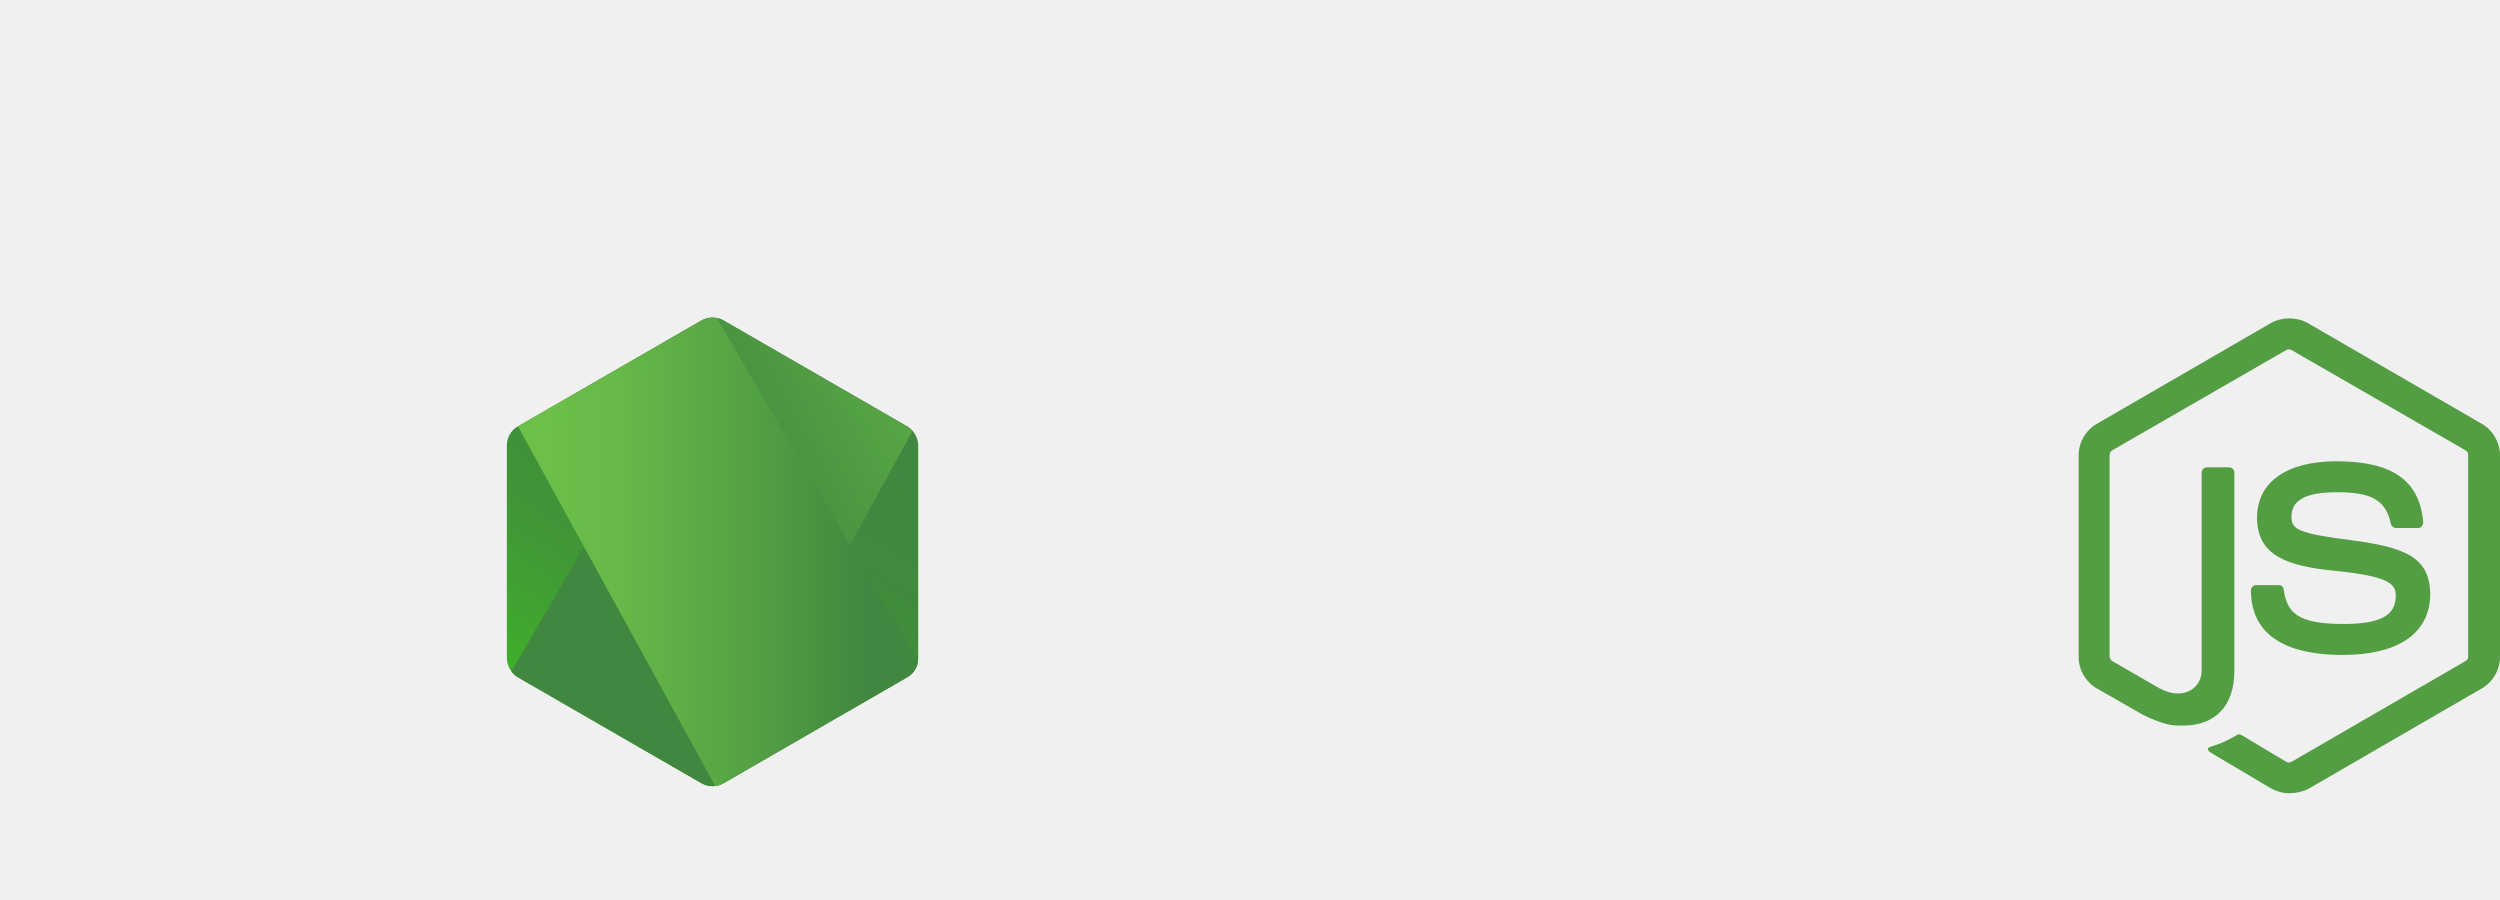
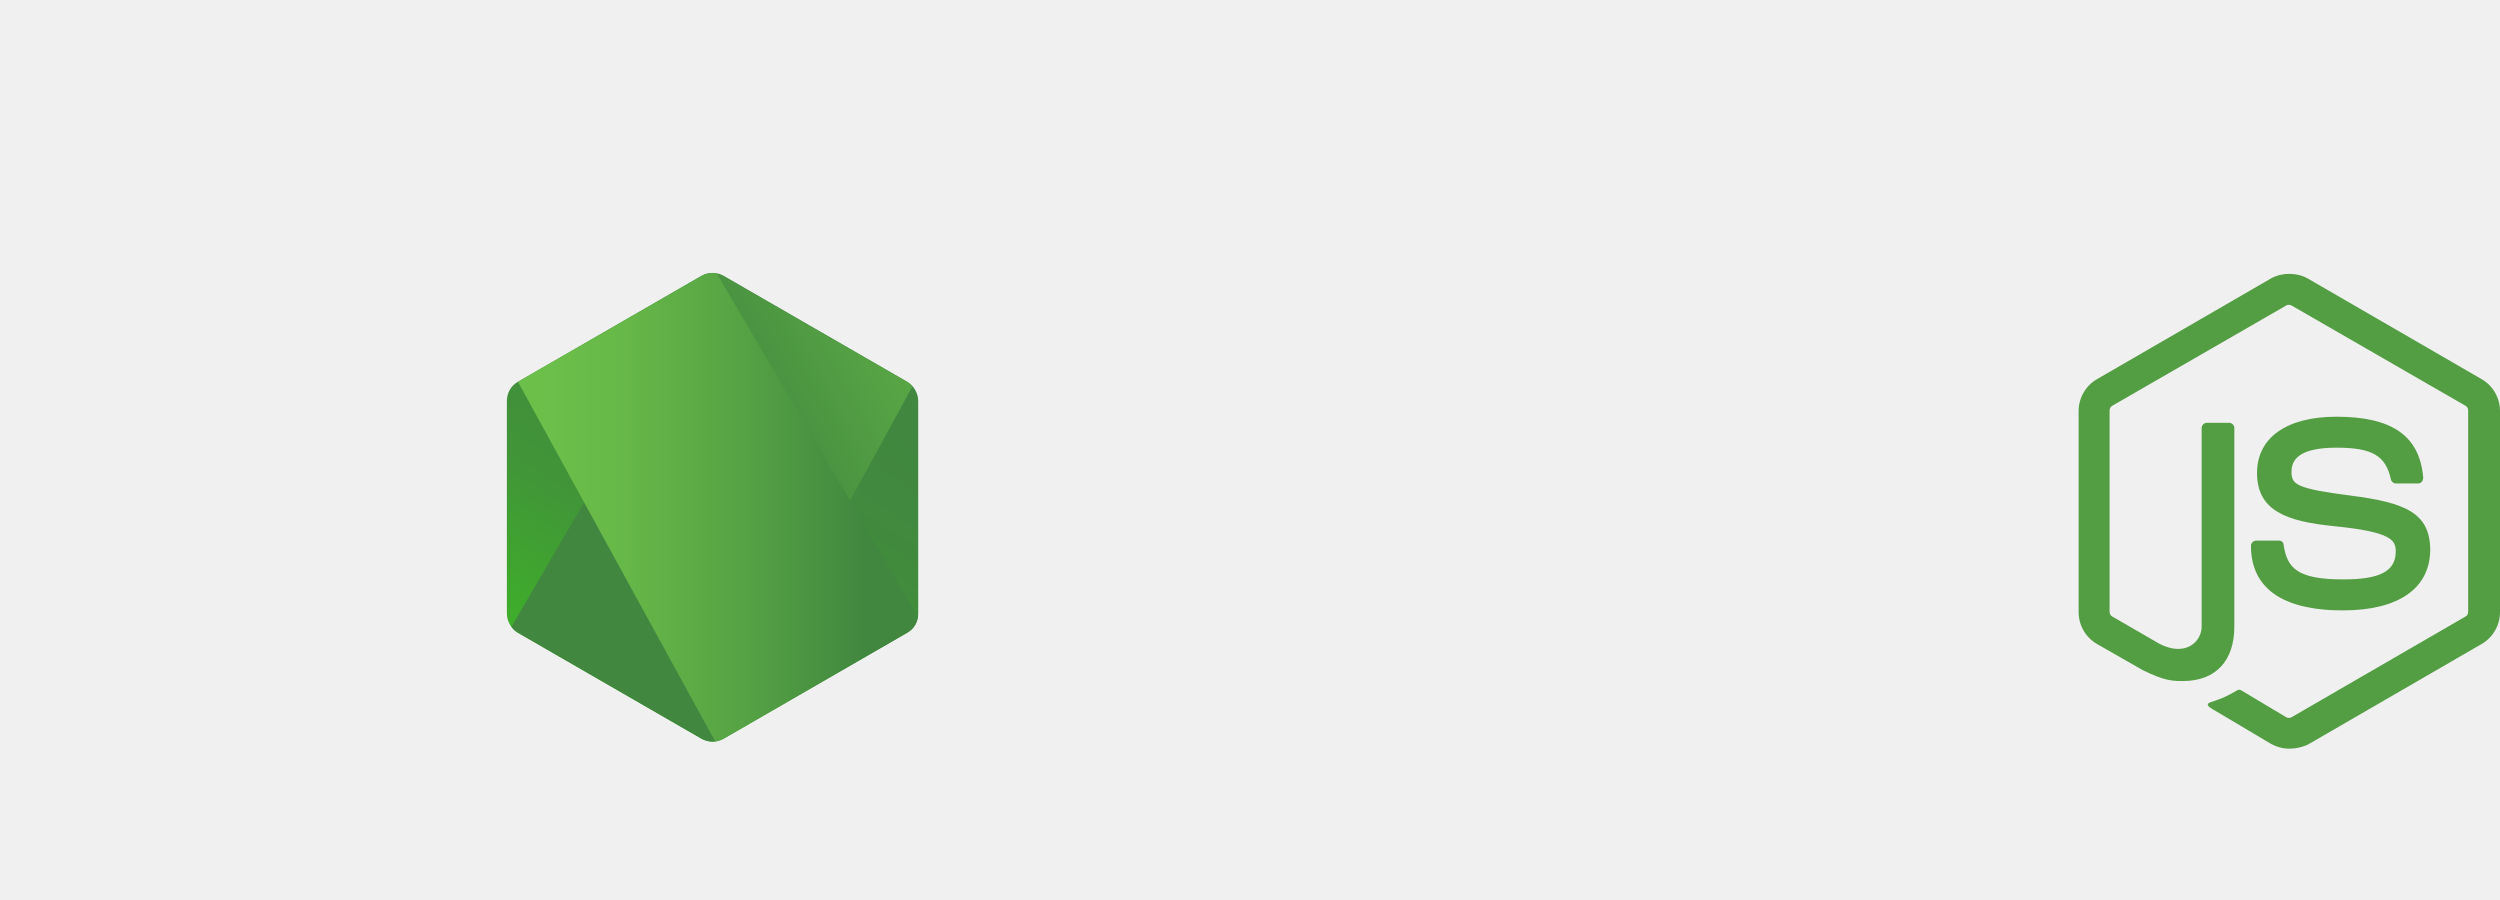
<svg xmlns="http://www.w3.org/2000/svg" xmlns:xlink="http://www.w3.org/1999/xlink" width="128" height="46.053" viewBox="0 0 81.242 5.666" version="1.1" id="svg8">
  <defs id="defs2">
    <linearGradient id="SVGID_1_" gradientUnits="userSpaceOnUse" x1="-220.121" y1="-781.296" x2="-255.225" y2="-781.536" gradientTransform="matrix(-0.9771,-0.323,0.2901,-0.8773,19.36845,-699.8443)">
      <stop offset="0.231" style="stop-color:#999875" id="stop4" />
      <stop offset="0.563" style="stop-color:#9B9977" id="stop6" />
      <stop offset="0.683" style="stop-color:#A09F7E" id="stop8" />
      <stop offset="0.768" style="stop-color:#A9A889" id="stop10" />
      <stop offset="0.837" style="stop-color:#B7B69A" id="stop12" />
      <stop offset="0.896" style="stop-color:#C9C7B0" id="stop14" />
      <stop offset="0.948" style="stop-color:#DEDDCB" id="stop16" />
      <stop offset="0.994" style="stop-color:#F8F6EB" id="stop18" />
      <stop offset="1" style="stop-color:#FBF9EF" id="stop20" />
    </linearGradient>
    <linearGradient id="SVGID_2_" gradientUnits="userSpaceOnUse" x1="-214.715" y1="-719.859" x2="-265.217" y2="-807.332" gradientTransform="matrix(-0.9771,-0.323,0.2901,-0.8773,19.36845,-699.8443)">
      <stop offset="0" style="stop-color:#48A547" id="stop25" />
      <stop offset="1" style="stop-color:#3F9143" id="stop27" />
    </linearGradient>
    <linearGradient id="SVGID_3_" gradientUnits="userSpaceOnUse" x1="-210.088" y1="-782.74" x2="-245.886" y2="-758.695" gradientTransform="matrix(-0.9771,-0.323,0.2901,-0.8773,19.36845,-699.8443)">
      <stop offset="0" style="stop-color:#41A247" id="stop32" />
      <stop offset="0.352" style="stop-color:#4BA74B" id="stop34" />
      <stop offset="0.956" style="stop-color:#67B554" id="stop36" />
      <stop offset="1" style="stop-color:#69B655" id="stop38" />
    </linearGradient>
    <linearGradient gradientUnits="userSpaceOnUse" gradientTransform="scale(0.9368124,1.06745)" id="linearGradient-1" y2="105.422" x2="32.862" y1="21.346" x1="79.823">
      <stop id="stop7" offset="0%" stop-color="#41873F" />
      <stop id="stop9" offset="32.88%" stop-color="#418B3D" />
      <stop id="stop11" offset="63.52%" stop-color="#419637" />
      <stop id="stop13" offset="93.19%" stop-color="#3FA92D" />
      <stop id="stop15" offset="100%" stop-color="#3FAE2A" />
    </linearGradient>
    <path d="m 57.903,1.849 c -1.849,-1.04 -4.045,-1.04 -5.894,0 L 3.352,29.934 c -1.849,1.04 -2.889,3.005 -2.889,5.085 V 91.305 c 0,2.08 1.156,4.045 2.889,5.085 l 48.657,28.085 c 1.849,1.04 4.045,1.04 5.894,0 L 106.561,96.39 c 1.849,-1.04 2.889,-3.005 2.889,-5.085 V 35.019 c 0,-2.08 -1.156,-4.045 -2.889,-5.085 z" id="path-2" />
    <linearGradient gradientUnits="userSpaceOnUse" gradientTransform="scale(0.9260189,1.079892)" id="linearGradient-4" y2="-19.865" x2="184.674" y1="64.593" x1="51.369">
      <stop id="stop19" offset="13.76%" stop-color="#41873F" />
      <stop id="stop21" offset="40.32%" stop-color="#54A044" />
      <stop id="stop23" offset="71.36%" stop-color="#66B848" />
      <stop id="stop25-4" offset="90.81%" stop-color="#6CC04A" />
    </linearGradient>
    <linearGradient gradientUnits="userSpaceOnUse" gradientTransform="scale(1.632993,0.6123724)" id="linearGradient-5" y2="1.397" x2="60.6" y1="1.397" x1="5.443">
      <stop id="stop28" offset="9.192%" stop-color="#6CC04A" />
      <stop id="stop30" offset="28.64%" stop-color="#66B848" />
      <stop id="stop32-1" offset="59.68%" stop-color="#54A044" />
      <stop id="stop34-1" offset="86.24%" stop-color="#41873F" />
    </linearGradient>
    <linearGradient gradientUnits="userSpaceOnUse" gradientTransform="scale(0.9251409,1.080917)" id="linearGradient-6" y2="66.989" x2="120.279" y1="66.989" x1="-1.421">
      <stop id="stop37" offset="9.192%" stop-color="#6CC04A" />
      <stop id="stop39" offset="28.64%" stop-color="#66B848" />
      <stop id="stop41" offset="59.68%" stop-color="#54A044" />
      <stop id="stop43" offset="86.24%" stop-color="#41873F" />
    </linearGradient>
    <linearGradient gradientUnits="userSpaceOnUse" gradientTransform="scale(0.6546535,1.527526)" id="linearGradient-7" y2="68.363" x2="169.631" y1="68.363" x1="118.035">
      <stop id="stop46" offset="9.192%" stop-color="#6CC04A" />
      <stop id="stop48" offset="28.64%" stop-color="#66B848" />
      <stop id="stop50" offset="59.68%" stop-color="#54A044" />
      <stop id="stop52" offset="86.24%" stop-color="#41873F" />
    </linearGradient>
    <linearGradient gradientUnits="userSpaceOnUse" gradientTransform="scale(1.265975,0.7899048)" id="linearGradient-8" y2="150.752" x2="87.897" y1="150.752" x1="-1.039">
      <stop id="stop55" offset="9.192%" stop-color="#6CC04A" />
      <stop id="stop57" offset="28.64%" stop-color="#66B848" />
      <stop id="stop59" offset="59.68%" stop-color="#54A044" />
      <stop id="stop61" offset="86.24%" stop-color="#41873F" />
    </linearGradient>
    <linearGradient gradientUnits="userSpaceOnUse" gradientTransform="scale(1.265975,0.7899048)" id="linearGradient-9" y2="216.514" x2="46.004" y1="37.182" x1="100.854">
      <stop id="stop64" offset="0%" stop-color="#41873F" />
      <stop id="stop66" offset="32.88%" stop-color="#418B3D" />
      <stop id="stop68" offset="63.52%" stop-color="#419637" />
      <stop id="stop70" offset="93.19%" stop-color="#3FA92D" />
      <stop id="stop72" offset="100%" stop-color="#3FAE2A" />
    </linearGradient>
    <linearGradient id="SVGID_1_-2" gradientUnits="userSpaceOnUse" x1="-220.121" y1="-781.296" x2="-255.225" y2="-781.536" gradientTransform="matrix(-0.9771,-0.323,0.2901,-0.8773,19.36845,-699.8443)">
      <stop offset="0.231" style="stop-color:#999875" id="stop4-5" />
      <stop offset="0.563" style="stop-color:#9B9977" id="stop6-1" />
      <stop offset="0.683" style="stop-color:#A09F7E" id="stop8-9" />
      <stop offset="0.768" style="stop-color:#A9A889" id="stop10-7" />
      <stop offset="0.837" style="stop-color:#B7B69A" id="stop12-1" />
      <stop offset="0.896" style="stop-color:#C9C7B0" id="stop14-3" />
      <stop offset="0.948" style="stop-color:#DEDDCB" id="stop16-1" />
      <stop offset="0.994" style="stop-color:#F8F6EB" id="stop18-2" />
      <stop offset="1" style="stop-color:#FBF9EF" id="stop20-0" />
    </linearGradient>
    <linearGradient id="SVGID_2_-6" gradientUnits="userSpaceOnUse" x1="-214.715" y1="-719.859" x2="-265.217" y2="-807.332" gradientTransform="matrix(-0.9771,-0.323,0.2901,-0.8773,19.36845,-699.8443)">
      <stop offset="0" style="stop-color:#48A547" id="stop25-8" />
      <stop offset="1" style="stop-color:#3F9143" id="stop27-7" />
    </linearGradient>
    <linearGradient id="SVGID_3_-4" gradientUnits="userSpaceOnUse" x1="-210.088" y1="-782.74" x2="-245.886" y2="-758.695" gradientTransform="matrix(-0.9771,-0.323,0.2901,-0.8773,19.36845,-699.8443)">
      <stop offset="0" style="stop-color:#41A247" id="stop32-9" />
      <stop offset="0.352" style="stop-color:#4BA74B" id="stop34-2" />
      <stop offset="0.956" style="stop-color:#67B554" id="stop36-4" />
      <stop offset="1" style="stop-color:#69B655" id="stop38-4" />
    </linearGradient>
    <linearGradient gradientUnits="userSpaceOnUse" gradientTransform="scale(0.9368124,1.06745)" id="linearGradient-1-5" y2="105.422" x2="32.862" y1="21.346" x1="79.823">
      <stop id="stop7-9" offset="0%" stop-color="#41873F" />
      <stop id="stop9-1" offset="32.88%" stop-color="#418B3D" />
      <stop id="stop11-2" offset="63.52%" stop-color="#419637" />
      <stop id="stop13-8" offset="93.19%" stop-color="#3FA92D" />
      <stop id="stop15-9" offset="100%" stop-color="#3FAE2A" />
    </linearGradient>
    <mask id="mask-3-6" fill="white">
      <use xlink:href="#path-2" id="use91-0" x="0" y="0" width="100%" height="100%" />
    </mask>
    <linearGradient gradientUnits="userSpaceOnUse" gradientTransform="scale(0.9260189,1.079892)" id="linearGradient-4-6" y2="-19.865" x2="184.674" y1="64.593" x1="51.369">
      <stop id="stop19-4" offset="13.76%" stop-color="#41873F" />
      <stop id="stop21-0" offset="40.32%" stop-color="#54A044" />
      <stop id="stop23-9" offset="71.36%" stop-color="#66B848" />
      <stop id="stop25-4-4" offset="90.81%" stop-color="#6CC04A" />
    </linearGradient>
    <mask id="mask5233" fill="white">
      <use xlink:href="#path-2" id="use5231" x="0" y="0" width="100%" height="100%" />
    </mask>
    <linearGradient gradientUnits="userSpaceOnUse" gradientTransform="scale(1.632993,0.6123724)" id="linearGradient-5-5" y2="1.397" x2="60.6" y1="1.397" x1="5.443">
      <stop id="stop28-4" offset="9.192%" stop-color="#6CC04A" />
      <stop id="stop30-6" offset="28.64%" stop-color="#66B848" />
      <stop id="stop32-1-6" offset="59.68%" stop-color="#54A044" />
      <stop id="stop34-1-3" offset="86.24%" stop-color="#41873F" />
    </linearGradient>
    <linearGradient gradientUnits="userSpaceOnUse" gradientTransform="scale(0.9251409,1.080917)" id="linearGradient-6-9" y2="66.989" x2="120.279" y1="66.989" x1="-1.421">
      <stop id="stop37-9" offset="9.192%" stop-color="#6CC04A" />
      <stop id="stop39-5" offset="28.64%" stop-color="#66B848" />
      <stop id="stop41-2" offset="59.68%" stop-color="#54A044" />
      <stop id="stop43-1" offset="86.24%" stop-color="#41873F" />
    </linearGradient>
    <linearGradient gradientUnits="userSpaceOnUse" gradientTransform="scale(0.6546535,1.527526)" id="linearGradient-7-3" y2="68.363" x2="169.631" y1="68.363" x1="118.035">
      <stop id="stop46-0" offset="9.192%" stop-color="#6CC04A" />
      <stop id="stop48-9" offset="28.64%" stop-color="#66B848" />
      <stop id="stop50-9" offset="59.68%" stop-color="#54A044" />
      <stop id="stop52-1" offset="86.24%" stop-color="#41873F" />
    </linearGradient>
    <linearGradient gradientUnits="userSpaceOnUse" gradientTransform="scale(1.265975,0.7899048)" id="linearGradient-8-3" y2="150.752" x2="87.897" y1="150.752" x1="-1.039">
      <stop id="stop55-4" offset="9.192%" stop-color="#6CC04A" />
      <stop id="stop57-5" offset="28.64%" stop-color="#66B848" />
      <stop id="stop59-8" offset="59.68%" stop-color="#54A044" />
      <stop id="stop61-5" offset="86.24%" stop-color="#41873F" />
    </linearGradient>
    <linearGradient gradientUnits="userSpaceOnUse" gradientTransform="scale(1.265975,0.7899048)" id="linearGradient-9-7" y2="216.514" x2="46.004" y1="37.182" x1="100.854">
      <stop id="stop64-3" offset="0%" stop-color="#41873F" />
      <stop id="stop66-3" offset="32.88%" stop-color="#418B3D" />
      <stop id="stop68-8" offset="63.52%" stop-color="#419637" />
      <stop id="stop70-9" offset="93.19%" stop-color="#3FA92D" />
      <stop id="stop72-5" offset="100%" stop-color="#3FAE2A" />
    </linearGradient>
    <path d="m 98.1,244.8 c 1.6,7.5 5.5,11.9 9.4,14.5 h 41.1 c 5,-3.4 10.1,-9.8 10.1,-21.8 v -31 c 0,0 0.6,-7.7 7.7,-10.2 0,0 4.1,-2.9 -0.3,-4.5 0,0 -19.5,-1.6 -19.5,14.4 v 23.6 c 0,0 0.8,8.7 -3.8,12.3 v -29.2 c 0,0 0.3,-9.3 5.1,-12.8 0,0 3.2,-5.7 -3.8,-4.2 0,0 -13.4,1.9 -14,17.6 l -0.3,30 h -3.2 l -0.3,-30 c -0.6,-15.6 -14,-17.6 -14,-17.6 -7,-1.6 -3.8,4.2 -3.8,4.2 4.8,3.5 5.1,12.8 5.1,12.8 v 29.5 c -4.6,-3.3 -3.8,-12.6 -3.8,-12.6 v -23.6 c 0,-16 -19.5,-14.4 -19.5,-14.4 -4.5,1.6 -0.3,4.5 -0.3,4.5 7,2.6 7.7,10.2 7.7,10.2 v 21.7 z" id="SVGID_1_-4" />
  </defs>
  <g id="layer1" transform="translate(-974.9084,-524.6242)">
-     <g id="g1865">
+     <g id="g1008">
      <rect y="512.842" x="975.137" height="29.23" width="80.785" id="rect1755-9-2" style="fill:none;fill-opacity:0;stroke:none;stroke-width:0.458;stroke-miterlimit:4;stroke-dasharray:none;stroke-opacity:1" />
-       <g id="g918" transform="matrix(0.122651,0,0,0.122651,1049.245,523.883)">
+       <g id="g918" transform="matrix(0.122651,0,0,0.122651,1049.245,522.4352)">
        <path d="m 0.479,120.147 c -1.734,0 -3.352,-0.462 -4.854,-1.271 l -15.372,-9.13 c -2.312,-1.271 -1.156,-1.734 -0.462,-1.965 3.121,-1.04 3.698,-1.271 6.935,-3.121 0.347,-0.231 0.809,-0.116 1.156,0.116 l 11.789,7.05 c 0.462,0.231 1.04,0.231 1.387,0 L 47.172,85.128 c 0.462,-0.231 0.693,-0.693 0.693,-1.271 v -53.28 c 0,-0.578 -0.231,-1.04 -0.693,-1.271 L 1.057,2.722 c -0.462,-0.231 -1.04,-0.231 -1.387,0 L -46.445,29.305 c -0.462,0.231 -0.693,0.809 -0.693,1.271 v 53.28 c 0,0.462 0.231,1.04 0.693,1.271 l 12.598,7.281 c 6.819,3.467 11.095,-0.578 11.095,-4.623 v -52.587 c 0,-0.693 0.578,-1.387 1.387,-1.387 h 5.894 c 0.693,0 1.387,0.578 1.387,1.387 v 52.587 c 0,9.13 -4.97,14.447 -13.638,14.447 -2.658,0 -4.739,0 -10.633,-2.889 l -12.135,-6.935 c -3.005,-1.734 -4.854,-4.97 -4.854,-8.437 v -53.28 c 0,-3.467 1.849,-6.703 4.854,-8.437 L -4.375,-4.444 c 2.889,-1.618 6.819,-1.618 9.708,0 L 51.448,22.254 c 3.005,1.734 4.854,4.97 4.854,8.437 v 53.28 c 0,3.467 -1.849,6.703 -4.854,8.437 L 5.333,119.107 c -1.502,0.693 -3.236,1.04 -4.854,1.04 z M 14.695,83.51 c -20.226,0 -24.386,-9.246 -24.386,-17.105 0,-0.693 0.578,-1.387 1.387,-1.387 h 6.01 c 0.693,0 1.271,0.462 1.271,1.156 0.925,6.126 3.583,9.13 15.834,9.13 9.708,0 13.869,-2.196 13.869,-7.397 0,-3.005 -1.156,-5.201 -16.296,-6.703 -12.598,-1.271 -20.457,-4.045 -20.457,-14.1 0,-9.362 7.859,-14.909 21.035,-14.909 14.794,0 22.075,5.085 23,16.181 0,0.347 -0.116,0.693 -0.347,1.04 -0.231,0.231 -0.578,0.462 -0.925,0.462 h -6.01 c -0.578,0 -1.156,-0.462 -1.271,-1.04 -1.387,-6.357 -4.97,-8.437 -14.447,-8.437 -10.633,0 -11.904,3.698 -11.904,6.472 0,3.352 1.502,4.392 15.834,6.241 14.216,1.849 20.919,4.507 20.919,14.447 -0.116,10.171 -8.437,15.949 -23.115,15.949 z" id="path76" style="fill:#539e43" />
        <path d="m -496.288,27.238 c 0,-2.08 -1.156,-4.045 -3.005,-5.085 l -49.004,-28.2 c -0.809,-0.462 -1.734,-0.693 -2.658,-0.809 h -0.462 c -0.925,0 -1.849,0.347 -2.658,0.809 l -49.004,28.2 c -1.849,1.04 -3.005,3.005 -3.005,5.085 l 0.116,75.818 c 0,1.04 0.578,2.08 1.502,2.543 0.925,0.578 2.08,0.578 2.889,0 l 29.125,-16.643 c 1.849,-1.04 3.005,-3.005 3.005,-5.085 v -35.482 c 0,-2.08 1.156,-4.045 3.005,-5.085 l 12.367,-7.166 c 0.925,-0.578 1.965,-0.809 3.005,-0.809 1.04,0 2.08,0.231 2.889,0.809 l 12.367,7.166 c 1.849,1.04 3.005,3.005 3.005,5.085 v 35.482 c 0,2.08 1.156,4.045 3.005,5.085 l 29.125,16.643 c 0.925,0.578 2.08,0.578 3.005,0 0.925,-0.462 1.502,-1.502 1.502,-2.543 z" id="path78" style="fill:#f0f0f0;fill-opacity:1" />
        <path d="m -260.745,-77.127 c -0.925,-0.462 -2.08,-0.462 -2.889,0 -0.925,0.578 -1.502,1.502 -1.502,2.543 V 0.54 c 0,0.693 -0.347,1.387 -1.04,1.849 -0.693,0.347 -1.387,0.347 -2.08,0 l -12.251,-7.05 c -1.849,-1.04 -4.045,-1.04 -5.894,0 l -49.004,28.316 c -1.849,1.04 -3.005,3.005 -3.005,5.085 v 56.516 c 0,2.08 1.156,4.045 3.005,5.085 l 49.004,28.316 c 1.849,1.04 4.045,1.04 5.894,0 l 49.004,-28.316 c 1.849,-1.04 3.005,-3.005 3.005,-5.085 V -55.63 c 0,-2.196 -1.156,-4.161 -3.005,-5.201 z m -4.507,143.776 c 0,0.578 -0.231,1.04 -0.693,1.271 l -16.758,9.708 c -0.462,0.231 -1.04,0.231 -1.502,0 l -16.758,-9.708 c -0.462,-0.231 -0.693,-0.809 -0.693,-1.271 v -19.417 c 0,-0.578 0.231,-1.04 0.693,-1.271 l 16.758,-9.708 c 0.462,-0.231 1.04,-0.231 1.502,0 l 16.758,9.708 c 0.462,0.231 0.693,0.809 0.693,1.271 z" id="path80" style="fill:#f0f0f0;fill-opacity:1" />
        <path style="fill:#f0f0f0;fill-opacity:1" id="path84" d="m -97.667,46.77 c 1.849,-1.04 2.889,-3.005 2.889,-5.085 v -13.754 c 0,-2.08 -1.156,-4.045 -2.889,-5.085 L -146.325,-5.354 c -1.849,-1.04 -4.045,-1.04 -5.894,0 l -49.004,28.316 c -1.849,1.04 -3.005,3.005 -3.005,5.085 v 56.516 c 0,2.08 1.156,4.045 3.005,5.085 l 48.657,27.738 c 1.849,1.04 4.045,1.04 5.779,0 l 29.472,-16.412 c 0.925,-0.462 1.502,-1.502 1.502,-2.543 0,-1.04 -0.578,-2.08 -1.502,-2.543 l -49.235,-28.316 c -0.925,-0.578 -1.502,-1.502 -1.502,-2.543 v -17.683 c 0,-1.04 0.578,-2.08 1.502,-2.543 l 15.372,-8.784 c 0.925,-0.578 2.08,-0.578 3.005,0 l 15.372,8.784 c 0.925,0.578 1.502,1.502 1.502,2.543 v 13.869 c 0,1.04 0.578,2.08 1.502,2.543 0.925,0.578 2.08,0.578 3.005,0 z" />
        <path style="fill:#f0f0f0;fill-opacity:1" id="path86" d="m -150.023,44.112 c 0.347,-0.231 0.809,-0.231 1.156,0 l 9.362,5.432 c 0.347,0.231 0.578,0.578 0.578,1.04 v 10.864 c 0,0.462 -0.231,0.809 -0.578,1.04 l -9.362,5.432 c -0.347,0.231 -0.809,0.231 -1.156,0 l -9.362,-5.432 c -0.347,-0.231 -0.578,-0.578 -0.578,-1.04 v -10.864 c 0,-0.462 0.231,-0.809 0.578,-1.04 z" />
        <g transform="translate(-472.2481,-6.972555)" id="g88" style="fill:none">
          <mask id="mask-3" fill="white">
            <use xlink:href="#path-2" id="use91" x="0" y="0" width="100%" height="100%" />
          </mask>
          <use xlink:href="#path-2" id="use93" style="fill:url(#linearGradient-1)" x="0" y="0" width="100%" height="100%" />
          <g mask="url(#mask-3)" id="g95">
            <path d="M 51.893,1.849 3.121,29.934 C 1.271,30.974 0,32.939 0,35.019 V 91.305 c 0,1.387 0.578,2.658 1.502,3.698 L 56.285,1.156 C 54.898,0.925 53.28,1.04 51.893,1.849 Z" id="path97" />
            <path d="m 56.632,125.053 c 0.462,-0.116 0.925,-0.347 1.387,-0.578 L 106.792,96.39 c 1.849,-1.04 3.005,-3.005 3.005,-5.085 V 35.019 c 0,-1.502 -0.693,-3.005 -1.734,-4.045 z" id="path99" />
            <path d="M 106.676,29.934 57.788,1.849 C 57.326,1.618 56.748,1.387 56.285,1.271 L 1.502,95.119 c 0.462,0.578 1.04,1.04 1.618,1.387 L 52.009,124.591 c 1.387,0.809 3.005,1.04 4.507,0.578 L 107.948,31.09 c -0.347,-0.462 -0.809,-0.809 -1.271,-1.156 z" id="path101" style="fill:url(#linearGradient-4)" />
          </g>
          <g mask="url(#mask-3)" id="g103">
            <g transform="translate(0,-9.24605)" id="g105">
              <path d="M 109.797,100.551 V 44.265 c 0,-2.08 -1.271,-4.045 -3.121,-5.085 L 57.788,11.095 C 57.21,10.749 56.632,10.517 55.939,10.402 l 53.512,91.42 c 0.231,-0.347 0.347,-0.809 0.347,-1.271 z" id="path107" style="fill:none" />
              <path d="M 3.121,39.18 C 1.271,40.22 0,42.185 0,44.265 v 56.285 c 0,2.08 1.387,4.045 3.121,5.085 l 48.888,28.085 c 1.156,0.693 2.427,0.925 3.814,0.693 L 3.467,39.065 Z" id="path109" style="fill:none" />
              <path d="M 50.391,0.809 49.698,1.156 h 0.925 z" id="path111" style="fill:url(#linearGradient-5);fill-rule:evenodd" />
              <path d="m 106.792,105.636 c 1.387,-0.809 2.427,-2.196 2.889,-3.698 L 56.054,10.402 c -1.387,-0.231 -2.889,-0.116 -4.161,0.693 l -48.542,27.969 52.356,95.465 c 0.693,-0.116 1.502,-0.347 2.196,-0.693 z" id="path113" style="fill:url(#linearGradient-6);fill-rule:evenodd" />
              <path d="m 111.299,104.712 -0.347,-0.578 v 0.809 z" id="path115" style="fill:url(#linearGradient-7);fill-rule:evenodd" />
              <path d="m 106.792,105.636 -48.773,28.085 c -0.693,0.347 -1.387,0.578 -2.196,0.693 l 0.925,1.734 54.089,-31.321 v -0.693 l -1.387,-2.312 c -0.231,1.618 -1.271,3.005 -2.658,3.814 z" id="path117" style="fill:url(#linearGradient-8);fill-rule:evenodd" />
              <path d="m 106.792,105.636 -48.773,28.085 c -0.693,0.347 -1.387,0.578 -2.196,0.693 l 0.925,1.734 54.089,-31.321 v -0.693 l -1.387,-2.312 c -0.231,1.618 -1.271,3.005 -2.658,3.814 z" id="path119" style="fill:url(#linearGradient-9);fill-rule:evenodd" />
            </g>
          </g>
        </g>
      </g>
    </g>
  </g>
  <style id="style2" type="text/css">
	.st0{fill:url(#SVGID_1_);}
	.st1{fill:url(#SVGID_2_);}
	.st2{fill:url(#SVGID_3_);}
	.st3{fill:#C0BFBF;}
	.st4{fill:#FFFFFF;}
</style>
  <style id="style2-4" type="text/css">
	.st0{fill:url(#SVGID_1_);}
	.st1{fill:url(#SVGID_2_);}
	.st2{fill:url(#SVGID_3_);}
	.st3{fill:#C0BFBF;}
	.st4{fill:#FFFFFF;}
</style>
</svg>
